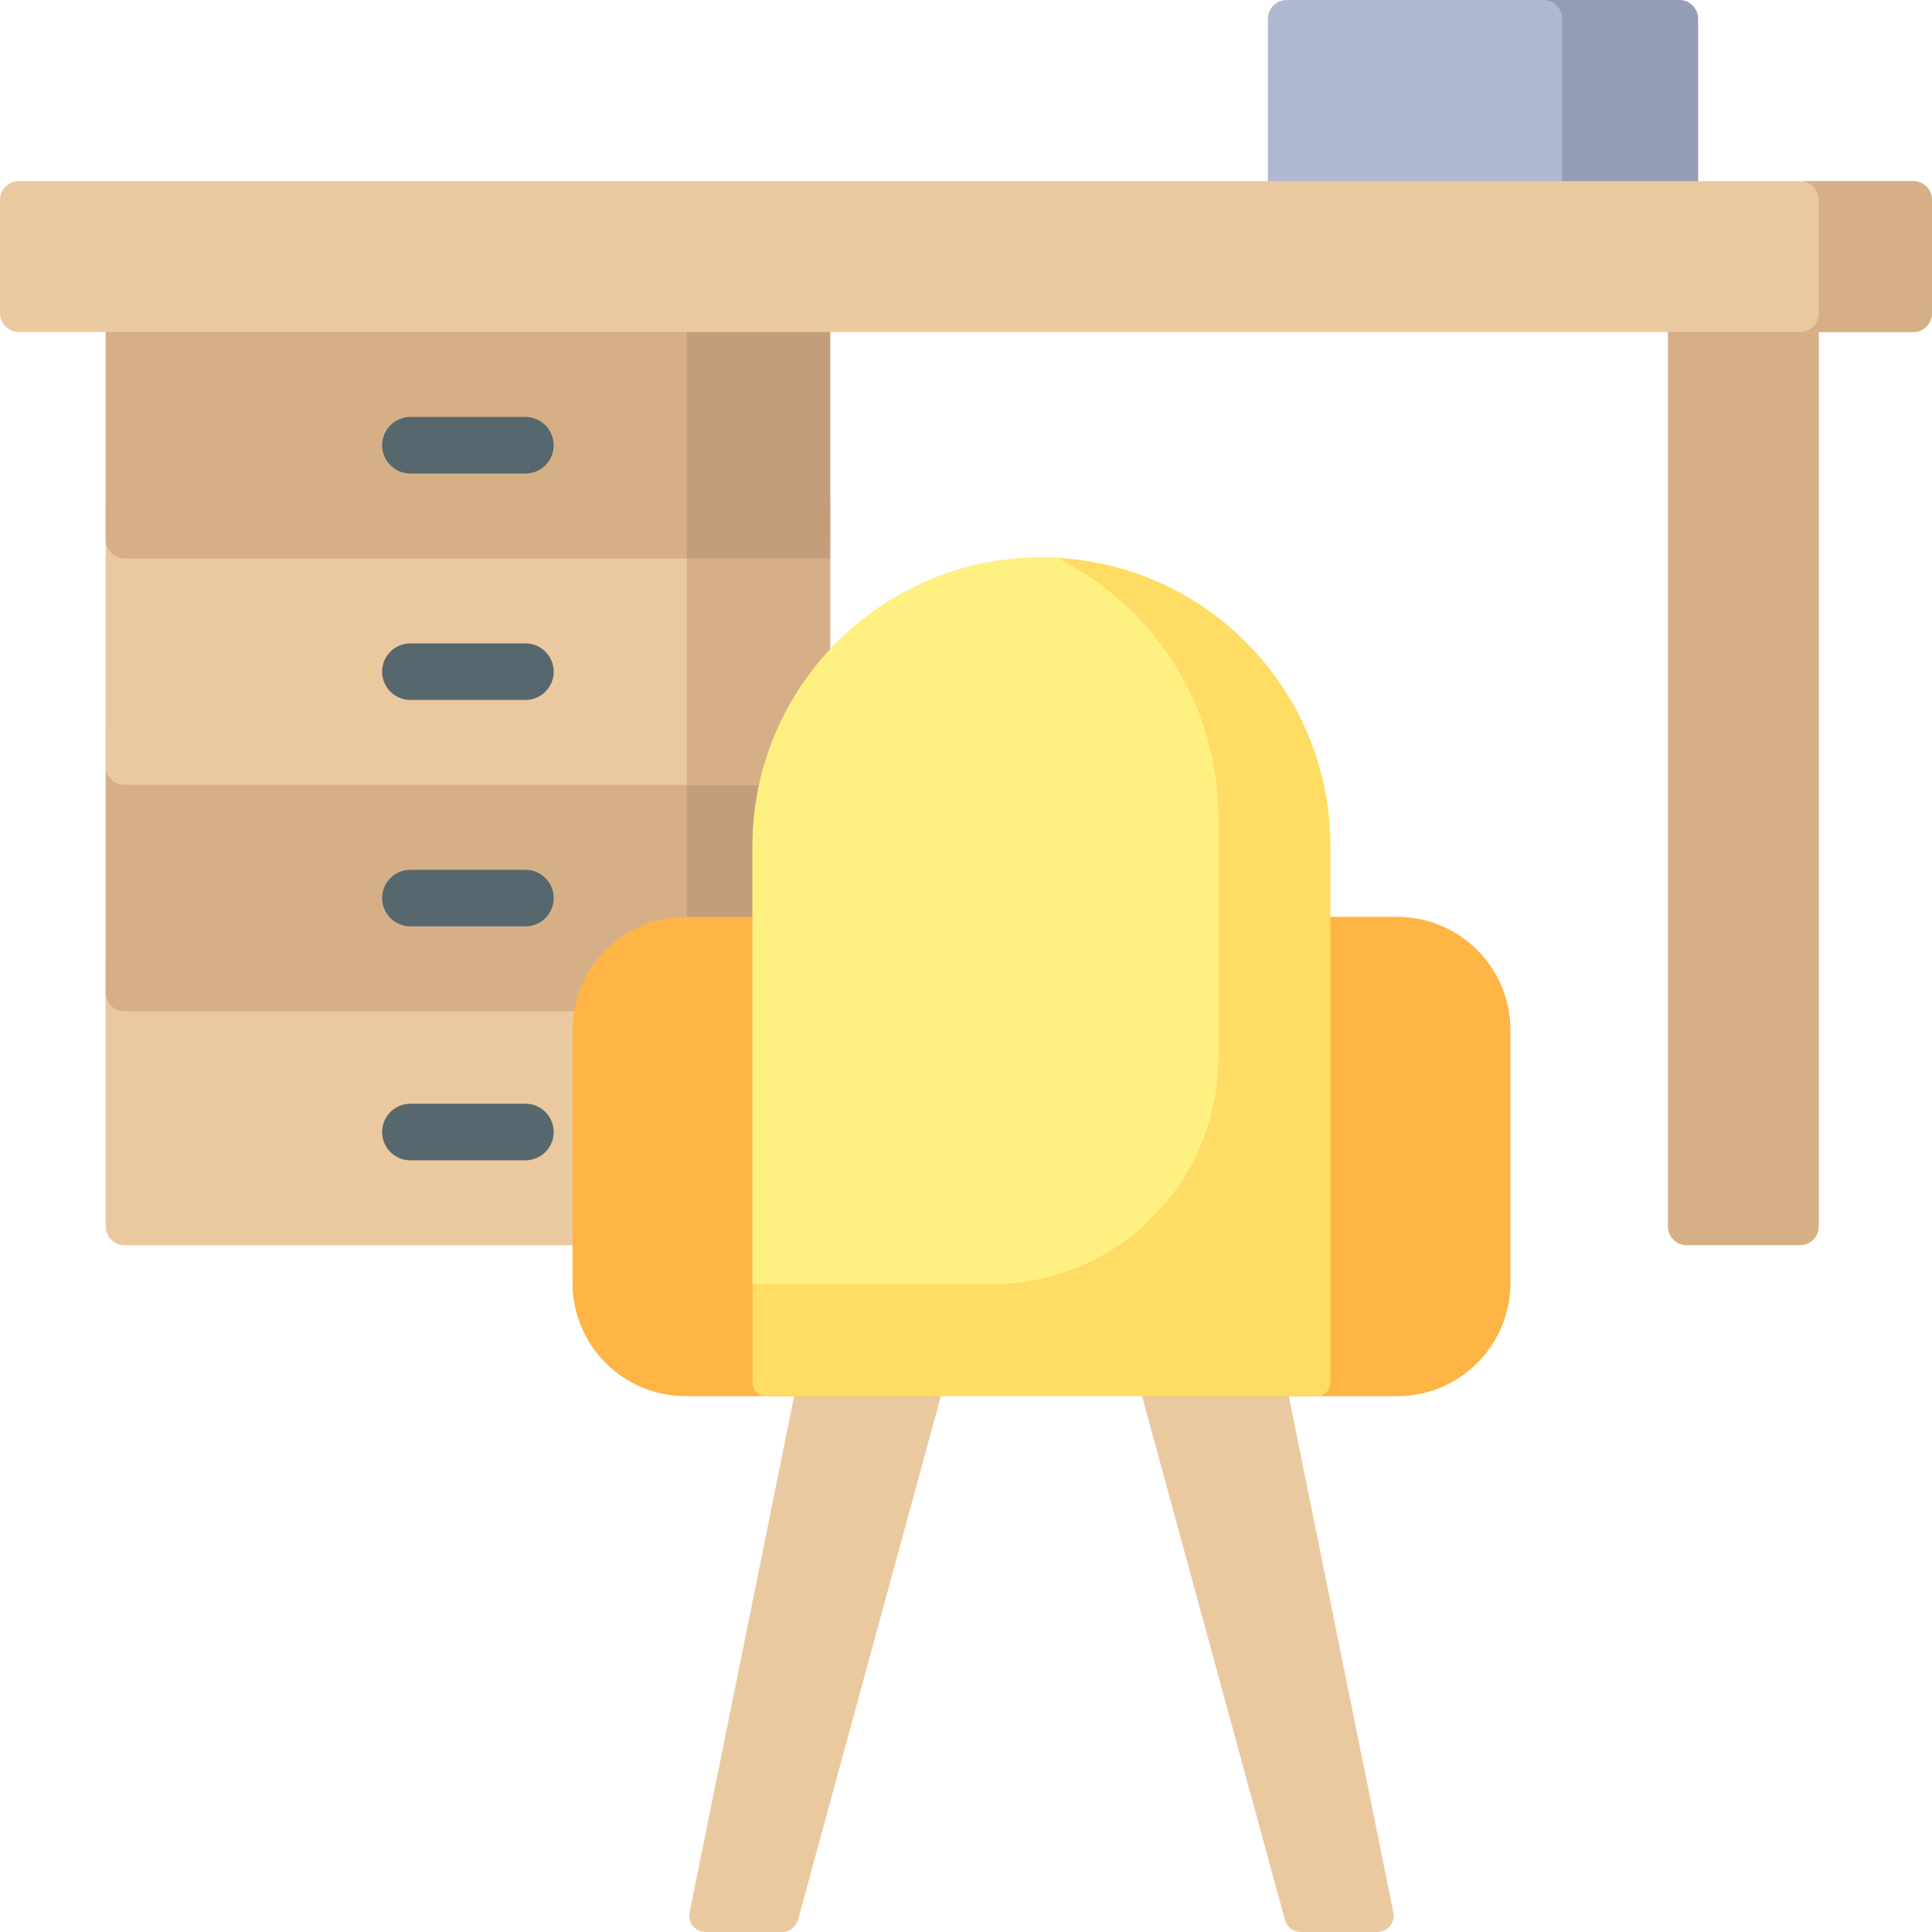
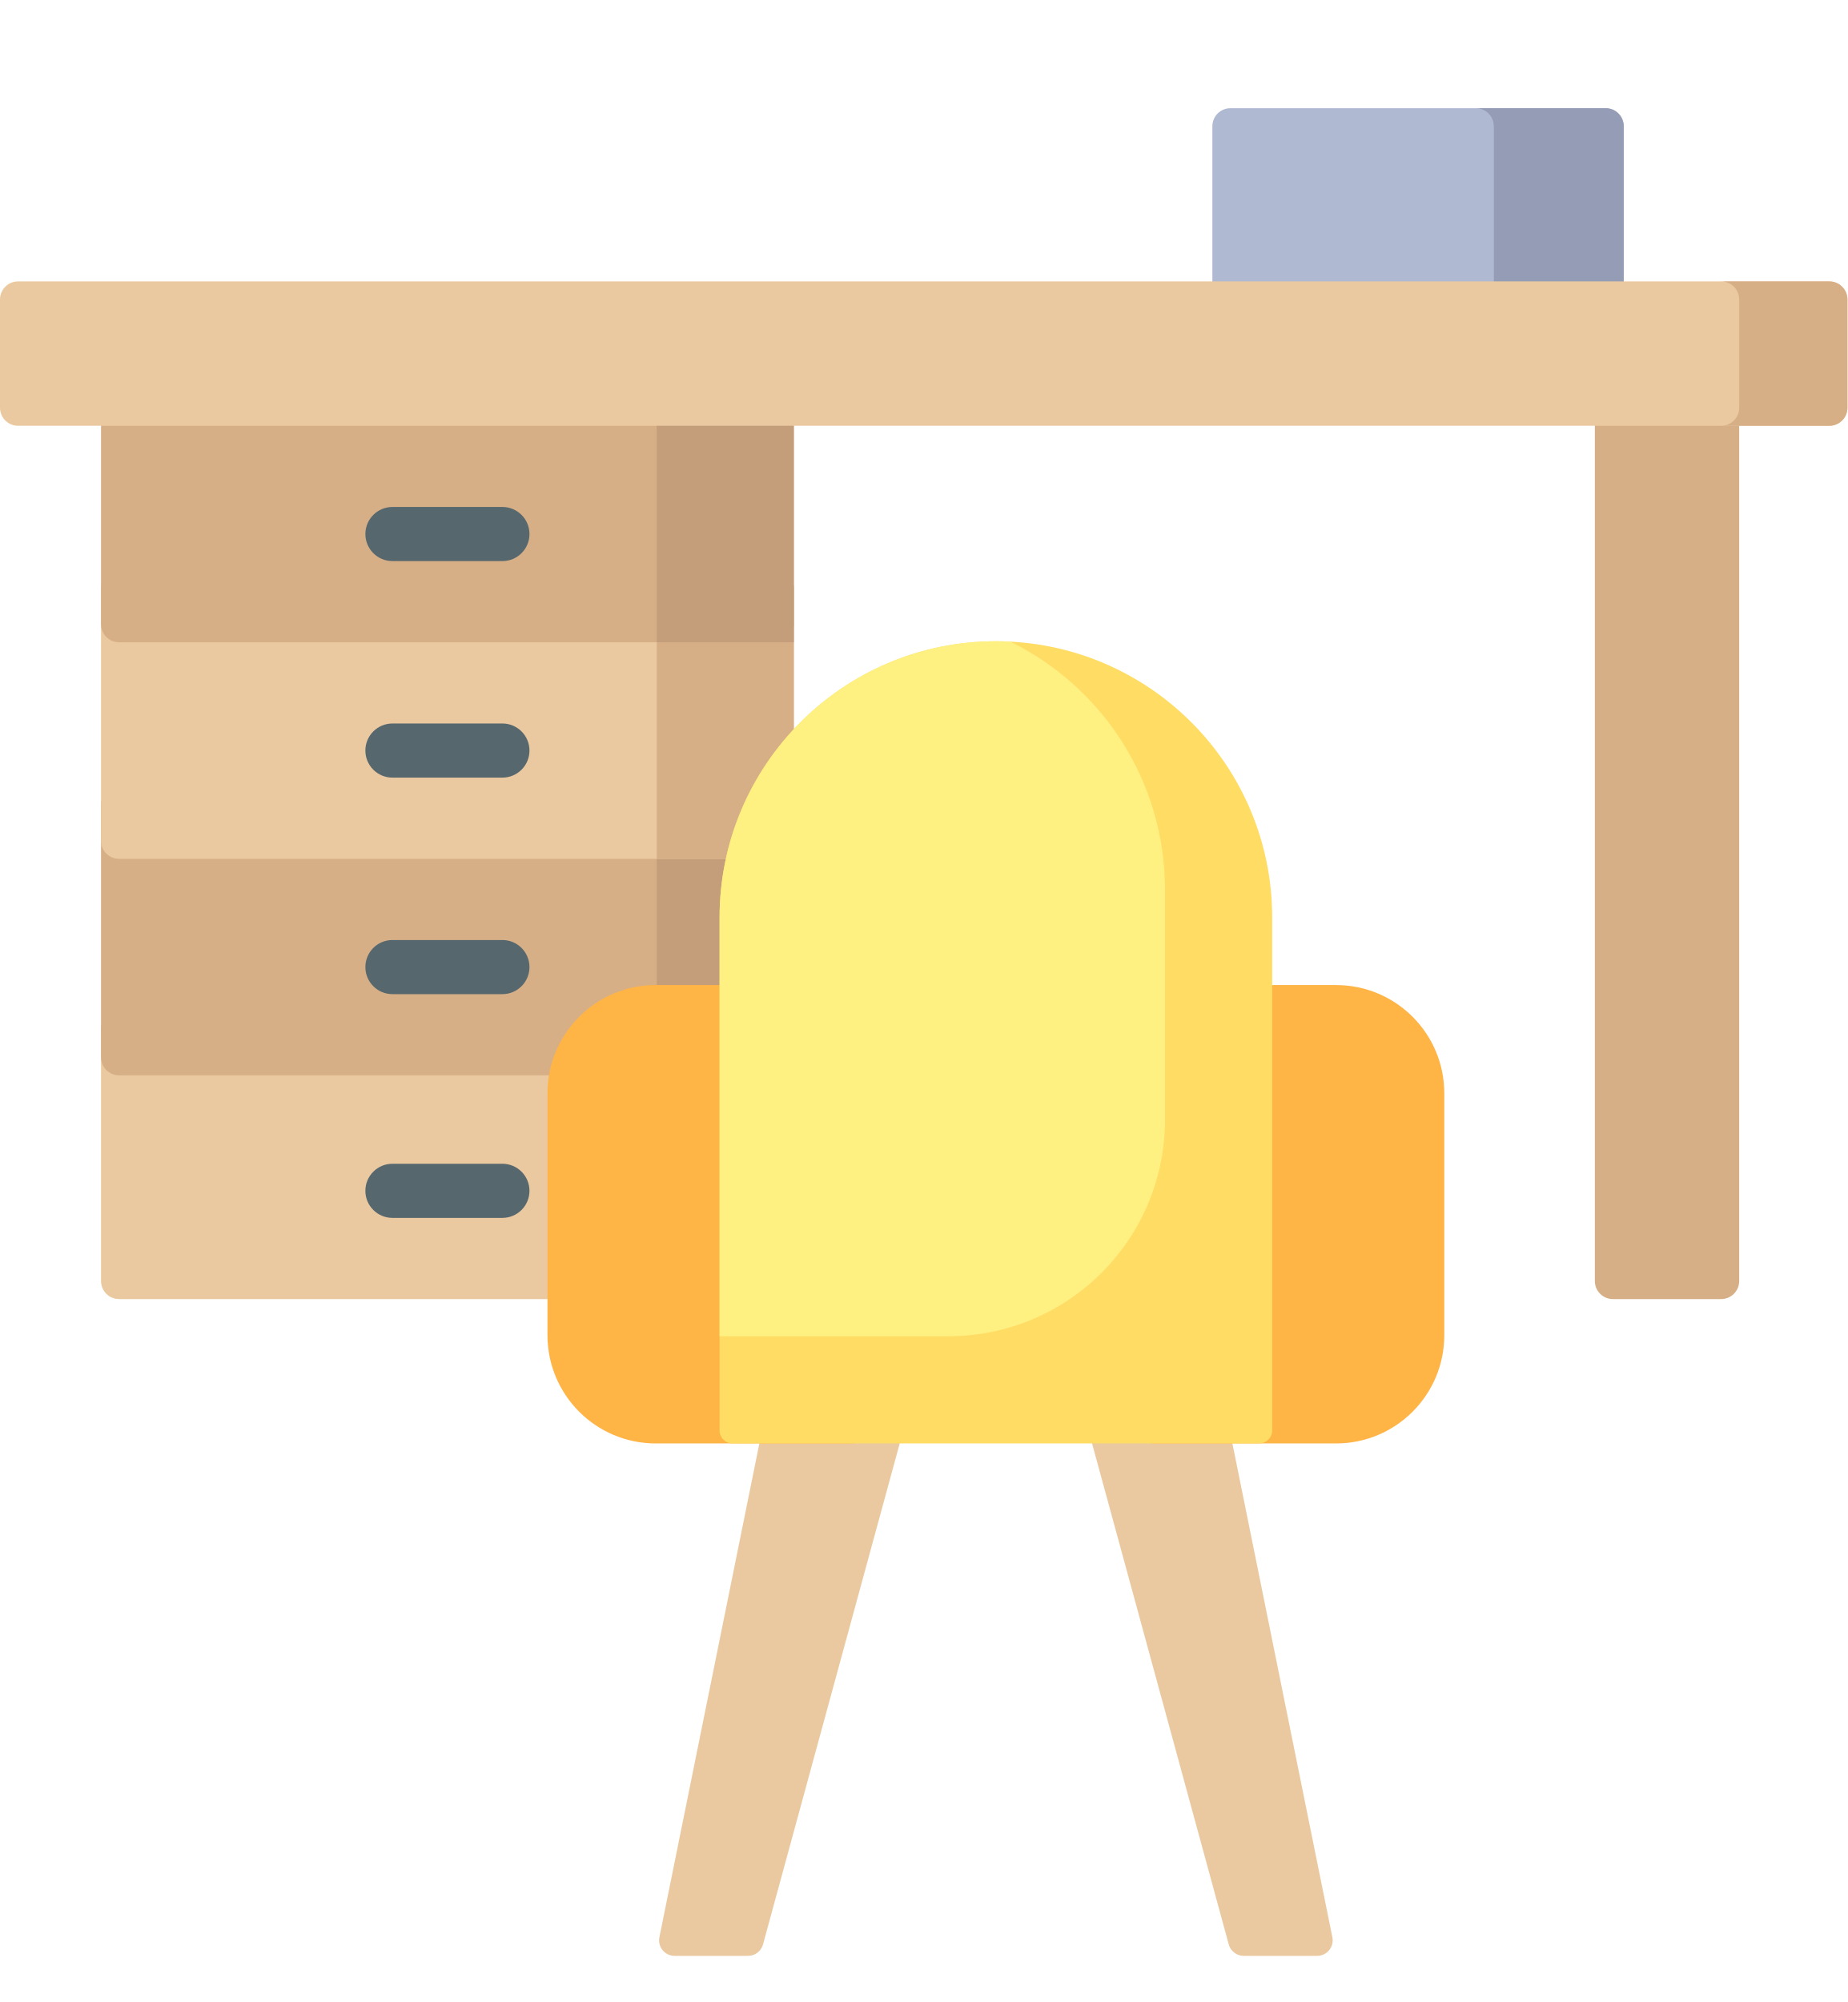
- <svg xmlns="http://www.w3.org/2000/svg" version="1.1" id="Capa_1" x="0px" y="0px" viewBox="0 0 512 512" style="enable-background:new 0 0 512 512;" xml:space="preserve">
-   <path style="fill:#EBC9A0;" d="M215,330H33c-2.761,0-5-2.239-5-5v-70c0-2.761,2.239-5,5-5h182c2.761,0,5,2.239,5,5v70  C220,327.761,217.761,330,215,330z" />
-   <path style="fill:#D7AF87;" d="M215,268H33c-2.761,0-5-2.239-5-5v-70c0-2.761,2.239-5,5-5h182c2.761,0,5,2.239,5,5v70  C220,265.761,217.761,268,215,268z" />
-   <path style="fill:#C49D7A;" d="M220,193v70c0,2.761-2.239,5-5,5h-38c2.761,0,5-2.239,5-5v-70c0-2.761-2.239-5-5-5h38  C217.761,188,220,190.239,220,193z" />
-   <path style="fill:#EBC9A0;" d="M215,208H33c-2.761,0-5-2.239-5-5v-70c0-2.761,2.239-5,5-5h182c2.761,0,5,2.239,5,5v70  C220,205.761,217.761,208,215,208z" />
-   <path style="fill:#D7AF87;" d="M220,133v70c0,2.761-2.239,5-5,5h-33v-5v-42.167V133c0-2.761-2.239-5-5-5h38  C217.761,128,220,130.239,220,133z" />
-   <path style="fill:#AFB9D2;" d="M450,5v60c0,2.761-2.239,5-5,5H341c-2.761,0-5-2.239-5-5V5c0-2.761,2.239-5,5-5h104  C447.761,0,450,2.239,450,5z" />
-   <path style="fill:#959CB5;" d="M450,5v60c0,2.761-2.239,5-5,5h-36c2.761,0,5-2.239,5-5V5c0-2.761-2.239-5-5-5h36  C447.761,0,450,2.239,450,5z" />
-   <path style="fill:#D7AF87;" d="M215,148H33c-2.761,0-5-2.239-5-5V73c0-2.761,2.239-5,5-5h182c2.761,0,5,2.239,5,5v70  C220,145.761,217.761,148,215,148z" />
-   <path style="fill:#C49D7A;" d="M220,73v75h-38v-5v-34.25V73c0-2.761-2.239-5-5-5h38C217.761,68,220,70.239,220,73z" />
-   <path style="fill:#D7AF87;" d="M482,65v260c0,2.761-2.239,5-5,5h-30c-2.761,0-5-2.239-5-5V65c0-2.761,2.239-5,5-5h30  C479.761,60,482,62.239,482,65z" />
-   <path style="fill:#EBC9A0;" d="M507,88H5c-2.761,0-5-2.239-5-5V53c0-2.761,2.239-5,5-5h502c2.761,0,5,2.239,5,5v30  C512,85.761,509.761,88,507,88z" />
-   <path style="fill:#D7AF87;" d="M512,53v30c0,2.761-2.239,5-5,5h-30c2.761,0,5-2.239,5-5V53c0-2.761-2.239-5-5-5h30  C509.761,48,512,50.239,512,53z" />
-   <path style="fill:#57676E;" d="M146.738,300c0,4.142-3.358,7.5-7.5,7.5h-30.477c-4.142,0-7.5-3.358-7.5-7.5s3.358-7.5,7.5-7.5  h30.477C143.38,292.5,146.738,295.858,146.738,300z M139.238,230.5h-30.477c-4.142,0-7.5,3.358-7.5,7.5s3.358,7.5,7.5,7.5h30.477  c4.142,0,7.5-3.358,7.5-7.5S143.38,230.5,139.238,230.5z M139.238,170.5h-30.477c-4.142,0-7.5,3.358-7.5,7.5s3.358,7.5,7.5,7.5  h30.477c4.142,0,7.5-3.358,7.5-7.5S143.38,170.5,139.238,170.5z M108.762,125.5h30.477c4.142,0,7.5-3.358,7.5-7.5  s-3.358-7.5-7.5-7.5h-30.477c-4.142,0-7.5,3.358-7.5,7.5S104.62,125.5,108.762,125.5z" />
-   <path style="fill:#EBC9A0;" d="M265.103,312.267l-53.639,196.56c-0.511,1.874-2.213,3.173-4.155,3.173h-20.342  c-2.722,0-4.761-2.494-4.221-5.162l39.797-196.56c0.407-2.009,2.172-3.452,4.221-3.452h34.185  C263.788,306.826,265.85,309.527,265.103,312.267z M369.255,506.838l-39.797-196.56c-0.407-2.009-2.172-3.452-4.221-3.452h-34.185  c-2.84,0-4.903,2.701-4.155,5.441l53.639,196.56c0.511,1.874,2.213,3.173,4.155,3.173h20.342  C367.755,512,369.795,509.506,369.255,506.838z" />
-   <path style="fill:#FFB446;" d="M236.613,272.98V370h-54.887c-16.569,0-30-13.431-30-30v-67.02c0-16.569,13.431-30,30-30h24.887  C223.181,242.98,236.613,256.412,236.613,272.98z M370.274,242.98h-21.275c-16.569,0-30,13.431-30,30V370h51.275  c16.568,0,30-13.431,30-30v-67.02C400.274,256.412,386.843,242.98,370.274,242.98z" />
-   <path style="fill:#FFDC64;" d="M348.967,370H203.033c-1.995,0-3.612-1.617-3.612-3.612V224.295  c0-42.293,34.286-76.579,76.579-76.579l0,0c42.293,0,76.579,34.286,76.579,76.579v142.093C352.579,368.383,350.962,370,348.967,370z  " />
-   <path style="fill:#FFF082;" d="M199.421,340.29V224.295c0-42.293,34.286-76.579,76.579-76.579l0,0c1.347,0,2.686,0.037,4.016,0.105  c25.379,12.473,42.852,38.57,42.852,68.758v63.711c0,33.137-26.863,60-60,60H199.421z" />
-   <g>
- </g>
-   <g>
- </g>
-   <g>
- </g>
-   <g>
- </g>
-   <g>
- </g>
-   <g>
- </g>
-   <g>
- </g>
-   <g>
- </g>
-   <g>
- </g>
-   <g>
- </g>
-   <g>
- </g>
-   <g>
- </g>
-   <g>
- </g>
-   <g>
- </g>
-   <g>
- </g>
+ <svg xmlns="http://www.w3.org/2000/svg" version="1.1" id="Capa_1" x="0px" y="0px" width="595.279px" height="645px" viewBox="0 88.445 595.279 645" enable-background="new 0 88.445 595.279 645" xml:space="preserve">
+   <path fill="#EBC9A0" d="M249.971,506.981H38.367c-3.21,0-5.813-2.603-5.813-5.813v-81.386c0-3.21,2.604-5.813,5.813-5.813h211.604  c3.21,0,5.813,2.604,5.813,5.813v81.386C255.784,504.379,253.181,506.981,249.971,506.981z" />
+   <path fill="#D7AF87" d="M249.971,434.896H38.367c-3.21,0-5.813-2.603-5.813-5.813v-81.386c0-3.21,2.604-5.813,5.813-5.813h211.604  c3.21,0,5.813,2.604,5.813,5.813v81.386C255.784,432.294,253.181,434.896,249.971,434.896z" />
+   <path fill="#C49D7A" d="M255.784,347.698v81.386c0,3.21-2.604,5.813-5.813,5.813H205.79c3.21,0,5.813-2.603,5.813-5.813v-81.386  c0-3.21-2.604-5.813-5.813-5.813h44.181C253.181,341.884,255.784,344.488,255.784,347.698z" />
+   <path fill="#EBC9A0" d="M249.971,365.138H38.367c-3.21,0-5.813-2.604-5.813-5.813v-81.386c0-3.21,2.604-5.813,5.813-5.813h211.604  c3.21,0,5.813,2.603,5.813,5.813v81.386C255.784,362.534,253.181,365.138,249.971,365.138z" />
+   <path fill="#D7AF87" d="M255.784,277.938v81.386c0,3.21-2.604,5.813-5.813,5.813h-38.367v-5.813v-49.026v-32.36  c0-3.21-2.604-5.813-5.813-5.813h44.181C253.181,272.125,255.784,274.728,255.784,277.938z" />
+   <path fill="#AFB9D2" d="M523.196,129.118v69.759c0,3.21-2.604,5.813-5.813,5.813H396.466c-3.21,0-5.813-2.603-5.813-5.813v-69.759  c0-3.21,2.604-5.813,5.813-5.813h120.916C520.592,123.305,523.196,125.908,523.196,129.118z" />
+   <path fill="#959CB5" d="M523.196,129.118v69.759c0,3.21-2.604,5.813-5.813,5.813h-41.855c3.21,0,5.813-2.603,5.813-5.813v-69.759  c0-3.21-2.604-5.813-5.813-5.813h41.855C520.592,123.305,523.196,125.908,523.196,129.118z" />
+   <path fill="#D7AF87" d="M249.971,295.378H38.367c-3.21,0-5.813-2.603-5.813-5.813v-81.386c0-3.21,2.604-5.813,5.813-5.813h211.604  c3.21,0,5.813,2.603,5.813,5.813v81.386C255.784,292.775,253.181,295.378,249.971,295.378z" />
+   <path fill="#C49D7A" d="M255.784,208.179v87.199h-44.181v-5.813v-39.821v-41.565c0-3.21-2.604-5.813-5.813-5.813h44.181  C253.181,202.366,255.784,204.969,255.784,208.179z" />
+   <path fill="#D7AF87" d="M560.401,198.877v302.291c0,3.211-2.604,5.813-5.813,5.813h-34.88c-3.21,0-5.813-2.603-5.813-5.813V198.877  c0-3.21,2.604-5.813,5.813-5.813h34.88C557.797,193.064,560.401,195.667,560.401,198.877z" />
+   <path fill="#EBC9A0" d="M589.467,225.619H5.814c-3.211,0-5.813-2.603-5.813-5.813v-34.88c0-3.21,2.603-5.813,5.813-5.813h583.653  c3.21,0,5.813,2.604,5.813,5.813v34.88C595.28,223.016,592.677,225.619,589.467,225.619z" />
+   <path fill="#D7AF87" d="M595.28,184.926v34.88c0,3.21-2.603,5.813-5.813,5.813h-34.88c3.21,0,5.813-2.603,5.813-5.813v-34.88  c0-3.21-2.604-5.813-5.813-5.813h34.88C592.677,179.112,595.28,181.716,595.28,184.926z" />
+   <path fill="#57676E" d="M170.606,472.102c0,4.816-3.904,8.721-8.72,8.721h-35.435c-4.815,0-8.72-3.904-8.72-8.721  c0-4.815,3.904-8.72,8.72-8.72h35.435C166.701,463.382,170.606,467.286,170.606,472.102z M161.886,391.297h-35.435  c-4.815,0-8.72,3.904-8.72,8.72c0,4.815,3.904,8.72,8.72,8.72h35.435c4.815,0,8.72-3.904,8.72-8.72  C170.606,395.202,166.701,391.297,161.886,391.297z M161.886,321.538h-35.435c-4.815,0-8.72,3.904-8.72,8.72  c0,4.816,3.904,8.72,8.72,8.72h35.435c4.815,0,8.72-3.904,8.72-8.72C170.606,325.442,166.701,321.538,161.886,321.538z   M126.452,269.218h35.435c4.816,0,8.72-3.904,8.72-8.72c0-4.816-3.903-8.72-8.72-8.72h-35.435c-4.815,0-8.72,3.904-8.72,8.72  C117.733,265.314,121.637,269.218,126.452,269.218z" />
+   <path fill="#EBC9A0" d="M308.224,486.364L245.86,714.896c-0.594,2.179-2.572,3.688-4.83,3.688h-23.651  c-3.164,0-5.535-2.899-4.907-6.001l46.271-228.532c0.473-2.336,2.525-4.014,4.907-4.014h39.745  C306.695,480.038,309.092,483.179,308.224,486.364z M429.317,712.584l-46.271-228.532c-0.473-2.336-2.525-4.014-4.907-4.014h-39.745  c-3.303,0-5.701,3.141-4.831,6.326l62.363,228.532c0.595,2.179,2.573,3.688,4.831,3.688h23.65  C427.573,718.585,429.945,715.686,429.317,712.584z" />
+   <path fill="#FFB446" d="M275.1,440.687v112.802h-63.814c-19.265,0-34.88-15.616-34.88-34.88v-77.922  c0-19.264,15.615-34.879,34.88-34.879h28.935C259.483,405.808,275.1,421.424,275.1,440.687z M430.501,405.808h-24.735  c-19.264,0-34.88,15.615-34.88,34.879v112.802h59.615c19.263,0,34.88-15.616,34.88-34.88v-77.922  C465.381,421.424,449.766,405.808,430.501,405.808z" />
+   <path fill="#FFDC64" d="M405.729,553.488H236.058c-2.319,0-4.199-1.881-4.199-4.2V384.083c0-49.172,39.862-89.035,89.034-89.035l0,0  c49.173,0,89.035,39.863,89.035,89.035v165.205C409.928,551.607,408.048,553.488,405.729,553.488z" />
+   <path fill="#FFF082" d="M231.859,518.945V384.083c0-49.172,39.862-89.035,89.034-89.035l0,0c1.566,0,3.123,0.043,4.67,0.122  c29.507,14.502,49.821,44.844,49.821,79.942v74.074c0,38.527-31.232,69.76-69.759,69.76H231.859z" />
</svg>
